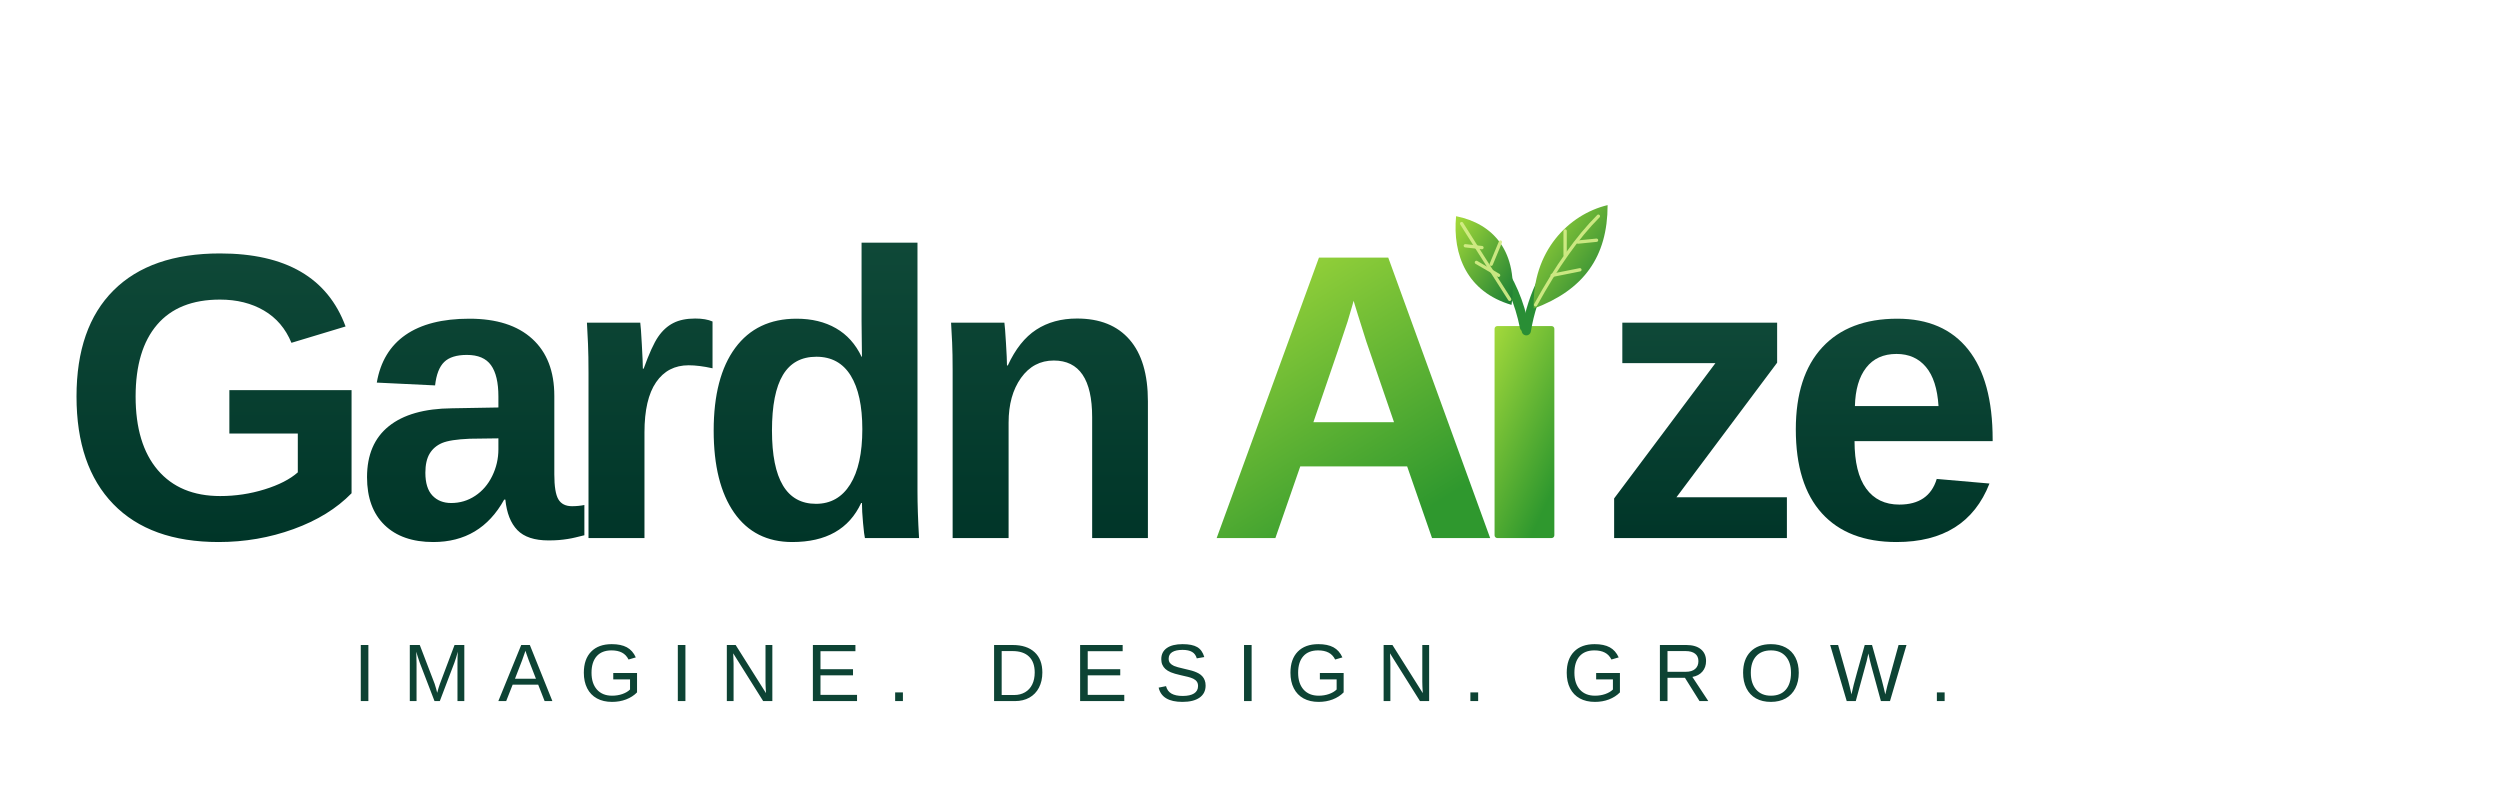
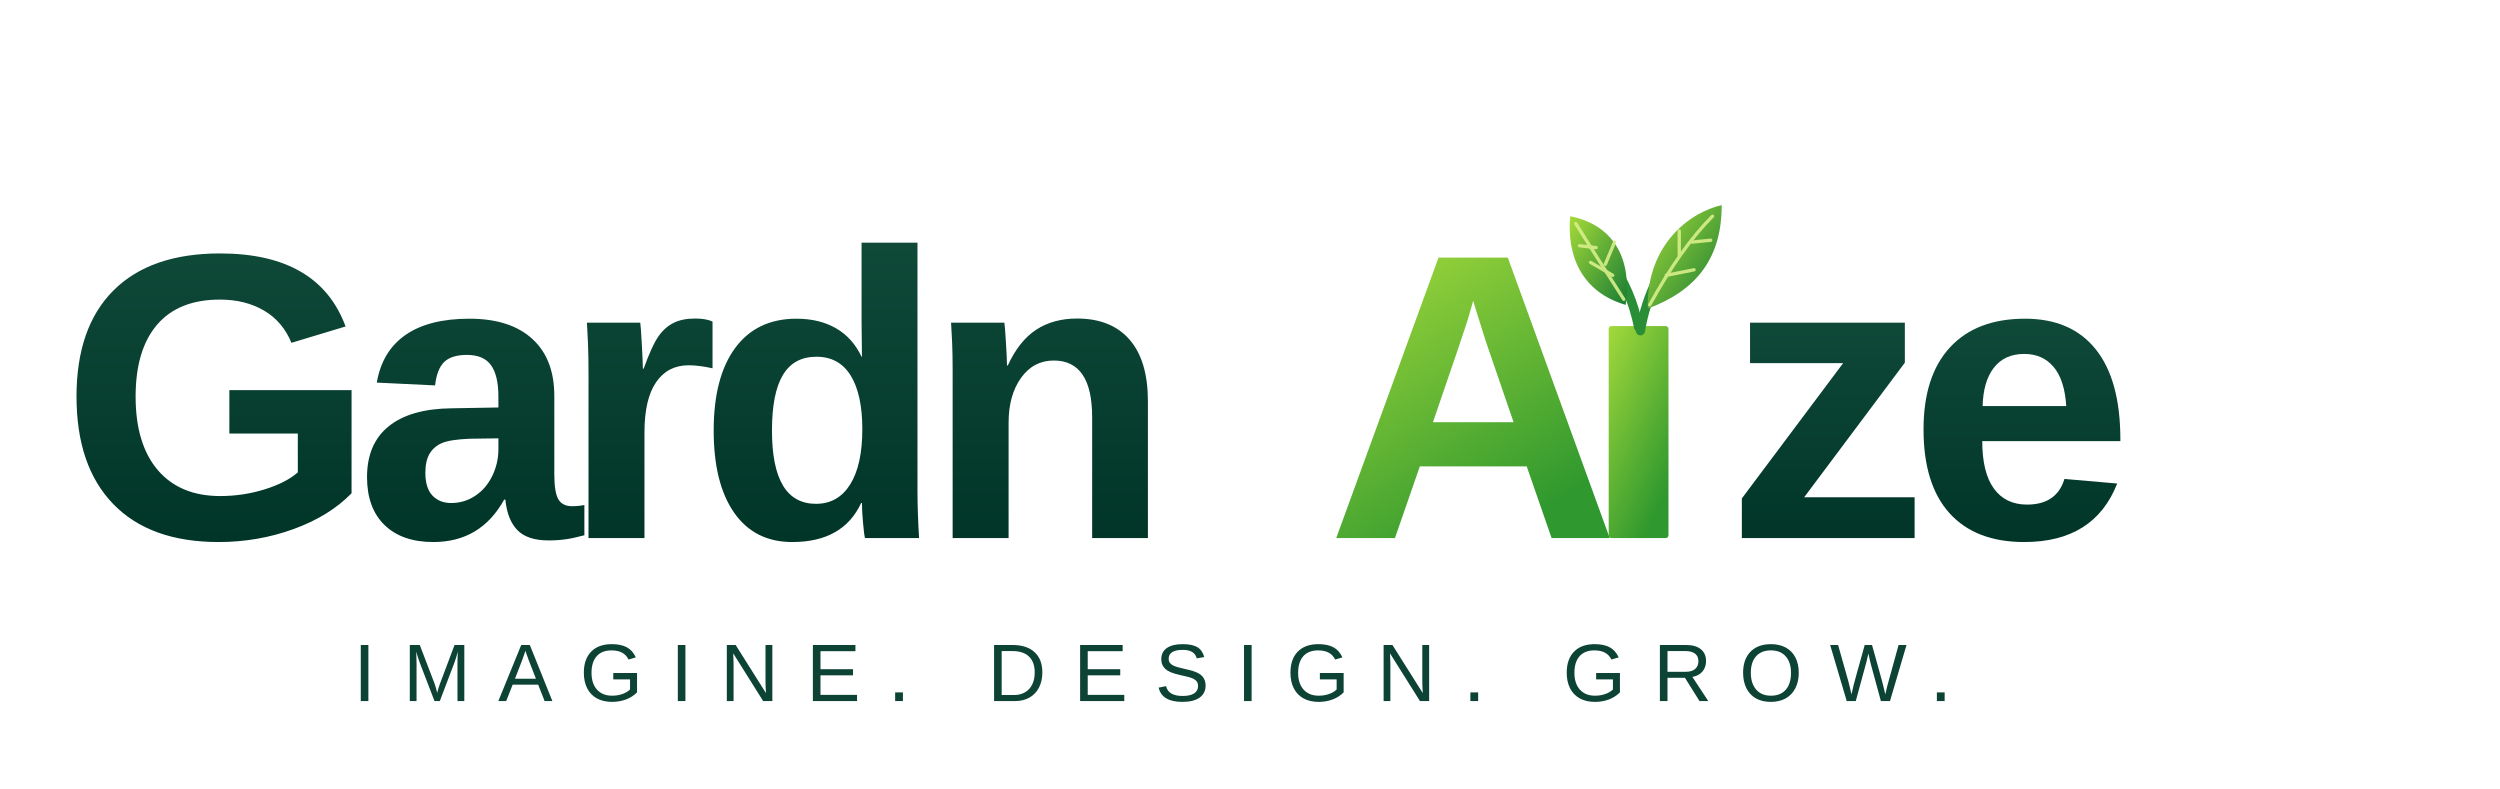
<svg xmlns="http://www.w3.org/2000/svg" viewBox="0 0 920 290" role="img" aria-labelledby="title description">
  <defs>
    <linearGradient id="forest" x1="0" x2="0" y1="0" y2="1">
      <stop offset="0" stop-color="#0f4938" />
      <stop offset="1" stop-color="#003528" />
    </linearGradient>
    <linearGradient id="lime" x1="0" x2="0.6" y1="0" y2="1">
      <stop offset="0" stop-color="#a3d93b" />
      <stop offset="1" stop-color="#2f982e" />
    </linearGradient>
    <linearGradient id="leaf" x1="0" x2="1" y1="0" y2="1">
      <stop offset="0" stop-color="#a6db39" />
      <stop offset="1" stop-color="#197d34" />
    </linearGradient>
  </defs>
  <g font-family="Arial, Helvetica, sans-serif" font-size="150" font-weight="750" letter-spacing="-8">
    <text x="22" y="198" fill="url(#forest)">Gardn</text>
-     <text x="444" y="198" fill="url(#lime)">A</text>
-     <rect x="550" y="120" width="22" height="78" rx="1" fill="url(#lime)" />
-     <text x="588" y="198" fill="url(#forest)">ze</text>
+     <text x="488" y="198" fill="url(#lime)">A</text>
+     <rect x="592" y="120" width="22" height="78" rx="1" fill="url(#lime)" />
+     <text x="635" y="198" fill="url(#forest)">ze</text>
  </g>
-   <g transform="translate(-50 68) translate(611 0) scale(0.68) translate(-611 0)">
+   <g transform="translate(-8 68) translate(611 0) scale(0.68) translate(-611 0)">
    <g stroke-linecap="round" stroke-linejoin="round">
      <path d="M611 77 Q607 57 596 42" fill="none" stroke="#298e35" stroke-width="5" />
      <path d="M612 79 Q617 49 638 28" fill="none" stroke="#298e35" stroke-width="5" />
      <path d="M604 65 C580 58 572 38 574 17 C594 21 608 36 604 65 Z" fill="url(#leaf)" />
      <path d="M616 67 C615 36 635 16 656 11 C656 39 643 57 616 67 Z" fill="url(#leaf)" />
      <g fill="none" stroke="#d7ee8a" stroke-width="1.8" opacity="0.9">
        <path d="M603 62 Q587 37 577 21" />
        <path d="M597 49 L585 42 M593 43 L598 31 M588 34 L579 33" />
        <path d="M617 65 Q634 34 651 17" />
        <path d="M626 49 L641 46 M633 38 L633 25 M640 31 L650 30" />
      </g>
    </g>
  </g>
  <text x="130" y="258" fill="#0d4334" font-family="Arial, Helvetica, sans-serif" font-size="30" letter-spacing="10">IMAGINE. DESIGN. GROW.</text>
</svg>
